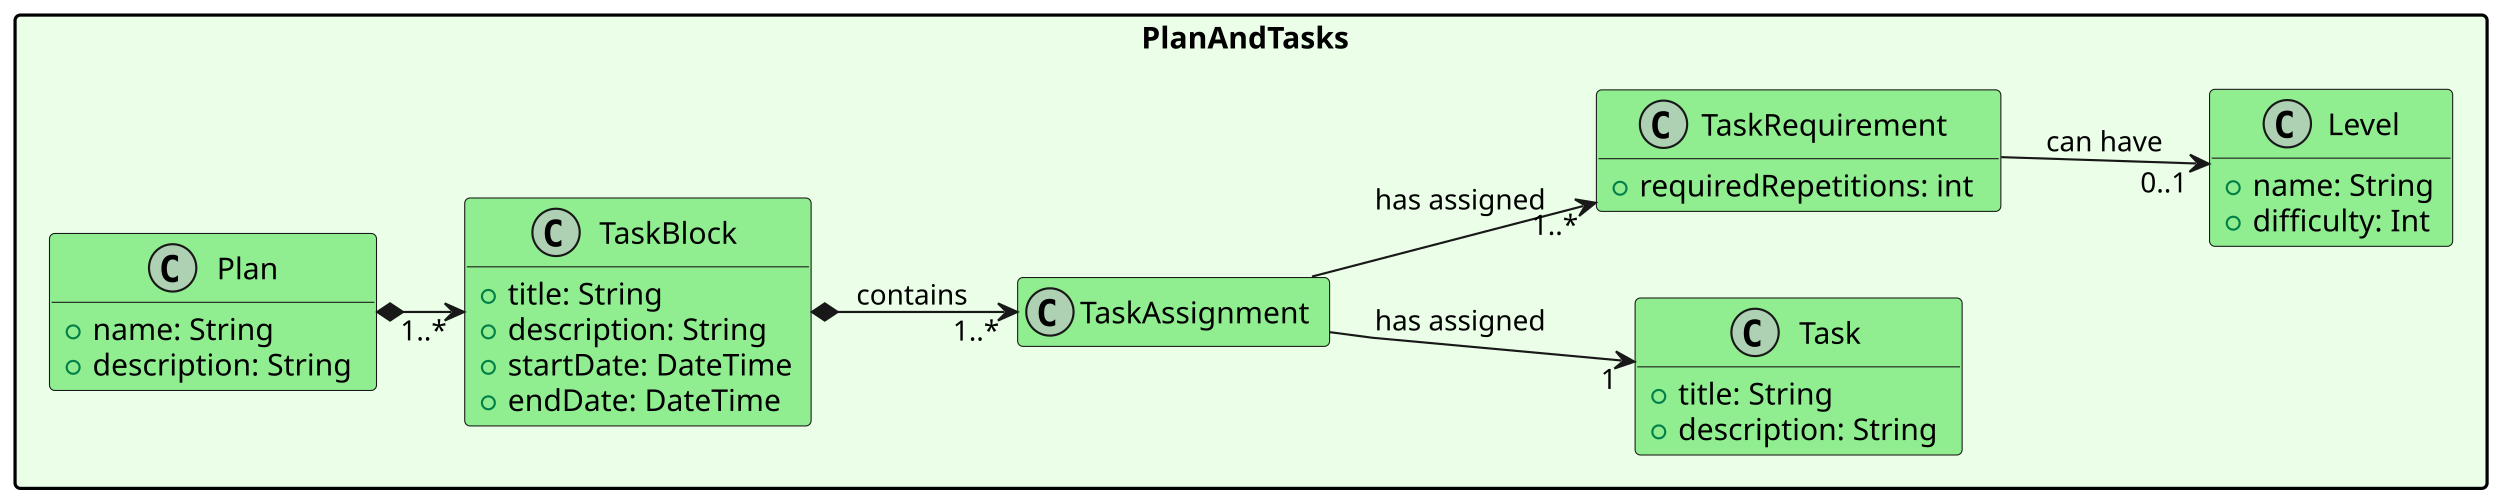
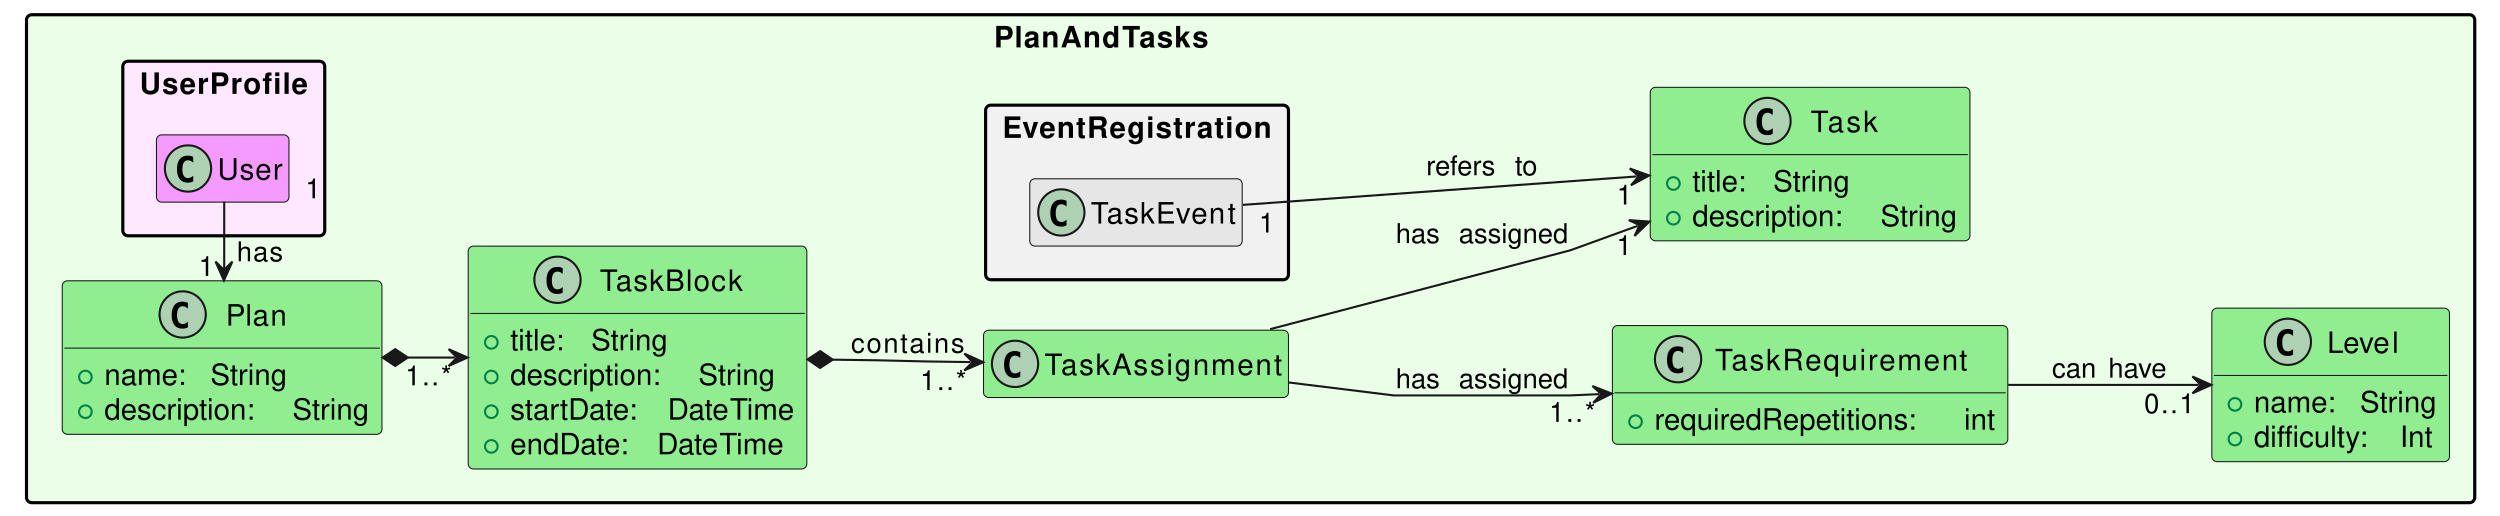
- <svg xmlns="http://www.w3.org/2000/svg" contentStyleType="text/css" height="233px" preserveAspectRatio="none" style="width:1162px;height:233px;background:#FFFFFF;" version="1.1" viewBox="0 0 1162 233" width="1162px" zoomAndPan="magnify">
-   <defs />
-   <g>
-     <g id="cluster_PlanAndTasks">
-       <rect fill="#EBFFE8" height="220" rx="2.5" ry="2.5" style="stroke:#000000;stroke-width:1.5;" width="1149" x="7" y="7" />
-       <text fill="#000000" font-family="sans-serif" font-size="14" font-weight="bold" lengthAdjust="spacing" textLength="102" x="530.5" y="22.535">PlanAndTasks</text>
-     </g>
-     <g id="elem_Plan">
-       <rect codeLine="14" fill="#90EE90" height="72.977" id="Plan" rx="2.5" ry="2.5" style="stroke:#181818;stroke-width:0.5;" width="152" x="23" y="108.51" />
-       <ellipse cx="80.25" cy="124.51" fill="#ADD1B2" rx="11" ry="11" style="stroke:#181818;stroke-width:1.0;" />
-       <path d="M82.723,130.653 Q82.142,130.952 81.503,131.101 Q80.864,131.251 80.158,131.251 Q77.651,131.251 76.332,129.599 Q75.012,127.947 75.012,124.826 Q75.012,121.697 76.332,120.045 Q77.651,118.393 80.158,118.393 Q80.864,118.393 81.511,118.542 Q82.159,118.692 82.723,118.99 L82.723,121.713 Q82.092,121.132 81.499,120.862 Q80.905,120.593 80.274,120.593 Q78.93,120.593 78.245,121.659 Q77.56,122.726 77.56,124.826 Q77.56,126.918 78.245,127.984 Q78.93,129.051 80.274,129.051 Q80.905,129.051 81.499,128.781 Q82.092,128.512 82.723,127.93 Z " fill="#000000" />
-       <text fill="#000000" font-family="sans-serif" font-size="14" lengthAdjust="spacing" textLength="29" x="100.75" y="129.801">Plan</text>
-       <line style="stroke:#181818;stroke-width:0.5;" x1="24" x2="174" y1="140.51" y2="140.51" />
-       <ellipse cx="34" cy="154.254" fill="none" rx="3" ry="3" style="stroke:#038048;stroke-width:1.0;" />
-       <text fill="#000000" font-family="sans-serif" font-size="14" lengthAdjust="spacing" textLength="87" x="43" y="158.045">name: String</text>
-       <ellipse cx="34" cy="170.742" fill="none" rx="3" ry="3" style="stroke:#038048;stroke-width:1.0;" />
-       <text fill="#000000" font-family="sans-serif" font-size="14" lengthAdjust="spacing" textLength="126" x="43" y="174.533">description: String</text>
-     </g>
-     <g id="elem_Task">
-       <rect codeLine="19" fill="#90EE90" height="72.977" id="Task" rx="2.5" ry="2.5" style="stroke:#181818;stroke-width:0.5;" width="152" x="760" y="138.51" />
-       <ellipse cx="815.75" cy="154.51" fill="#ADD1B2" rx="11" ry="11" style="stroke:#181818;stroke-width:1.0;" />
-       <path d="M818.223,160.653 Q817.642,160.952 817.003,161.101 Q816.364,161.251 815.658,161.251 Q813.151,161.251 811.832,159.599 Q810.512,157.947 810.512,154.826 Q810.512,151.696 811.832,150.045 Q813.151,148.393 815.658,148.393 Q816.364,148.393 817.011,148.542 Q817.659,148.692 818.223,148.99 L818.223,151.713 Q817.592,151.132 816.999,150.862 Q816.405,150.593 815.774,150.593 Q814.43,150.593 813.745,151.659 Q813.06,152.726 813.06,154.826 Q813.06,156.918 813.745,157.984 Q814.43,159.051 815.774,159.051 Q816.405,159.051 816.999,158.781 Q817.592,158.512 818.223,157.93 Z " fill="#000000" />
-       <text fill="#000000" font-family="sans-serif" font-size="14" lengthAdjust="spacing" textLength="32" x="836.25" y="159.801">Task</text>
-       <line style="stroke:#181818;stroke-width:0.5;" x1="761" x2="911" y1="170.51" y2="170.51" />
-       <ellipse cx="771" cy="184.254" fill="none" rx="3" ry="3" style="stroke:#038048;stroke-width:1.0;" />
-       <text fill="#000000" font-family="sans-serif" font-size="14" lengthAdjust="spacing" textLength="75" x="780" y="188.045">title: String</text>
-       <ellipse cx="771" cy="200.742" fill="none" rx="3" ry="3" style="stroke:#038048;stroke-width:1.0;" />
-       <text fill="#000000" font-family="sans-serif" font-size="14" lengthAdjust="spacing" textLength="126" x="780" y="204.533">description: String</text>
-     </g>
-     <g id="elem_Level">
-       <rect codeLine="24" fill="#90EE90" height="72.977" id="Level" rx="2.5" ry="2.5" style="stroke:#181818;stroke-width:0.5;" width="113" x="1027" y="41.51" />
-       <ellipse cx="1063.15" cy="57.51" fill="#ADD1B2" rx="11" ry="11" style="stroke:#181818;stroke-width:1.0;" />
-       <path d="M1065.623,63.653 Q1065.042,63.952 1064.403,64.101 Q1063.764,64.251 1063.058,64.251 Q1060.551,64.251 1059.232,62.599 Q1057.912,60.947 1057.912,57.826 Q1057.912,54.697 1059.232,53.045 Q1060.551,51.393 1063.058,51.393 Q1063.764,51.393 1064.411,51.542 Q1065.059,51.692 1065.623,51.99 L1065.623,54.713 Q1064.992,54.132 1064.399,53.862 Q1063.805,53.593 1063.174,53.593 Q1061.83,53.593 1061.145,54.659 Q1060.46,55.726 1060.46,57.826 Q1060.46,59.918 1061.145,60.984 Q1061.83,62.051 1063.174,62.051 Q1063.805,62.051 1064.399,61.781 Q1064.992,61.511 1065.623,60.93 Z " fill="#000000" />
-       <text fill="#000000" font-family="sans-serif" font-size="14" lengthAdjust="spacing" textLength="34" x="1081.85" y="62.801">Level</text>
-       <line style="stroke:#181818;stroke-width:0.5;" x1="1028" x2="1139" y1="73.51" y2="73.51" />
-       <ellipse cx="1038" cy="87.254" fill="none" rx="3" ry="3" style="stroke:#038048;stroke-width:1.0;" />
-       <text fill="#000000" font-family="sans-serif" font-size="14" lengthAdjust="spacing" textLength="87" x="1047" y="91.045">name: String</text>
-       <ellipse cx="1038" cy="103.742" fill="none" rx="3" ry="3" style="stroke:#038048;stroke-width:1.0;" />
-       <text fill="#000000" font-family="sans-serif" font-size="14" lengthAdjust="spacing" textLength="85" x="1047" y="107.533">difficulty: Int</text>
-     </g>
-     <g id="elem_TaskRequirement">
-       <rect codeLine="28" fill="#90EE90" height="56.488" id="TaskRequirement" rx="2.5" ry="2.5" style="stroke:#181818;stroke-width:0.5;" width="188" x="742" y="41.76" />
-       <ellipse cx="773.2" cy="57.76" fill="#ADD1B2" rx="11" ry="11" style="stroke:#181818;stroke-width:1.0;" />
-       <path d="M775.673,63.903 Q775.092,64.202 774.453,64.351 Q773.814,64.501 773.108,64.501 Q770.601,64.501 769.282,62.849 Q767.962,61.197 767.962,58.076 Q767.962,54.947 769.282,53.295 Q770.601,51.643 773.108,51.643 Q773.814,51.643 774.461,51.792 Q775.109,51.942 775.673,52.24 L775.673,54.963 Q775.042,54.382 774.449,54.112 Q773.855,53.843 773.224,53.843 Q771.88,53.843 771.195,54.909 Q770.51,55.976 770.51,58.076 Q770.51,60.168 771.195,61.234 Q771.88,62.301 773.224,62.301 Q773.855,62.301 774.449,62.031 Q775.042,61.761 775.673,61.18 Z " fill="#000000" />
-       <text fill="#000000" font-family="sans-serif" font-size="14" lengthAdjust="spacing" textLength="120" x="790.8" y="63.051">TaskRequirement</text>
-       <line style="stroke:#181818;stroke-width:0.5;" x1="743" x2="929" y1="73.76" y2="73.76" />
-       <ellipse cx="753" cy="87.504" fill="none" rx="3" ry="3" style="stroke:#038048;stroke-width:1.0;" />
-       <text fill="#000000" font-family="sans-serif" font-size="14" lengthAdjust="spacing" textLength="162" x="762" y="91.295">requiredRepetitions: int</text>
-     </g>
-     <g id="elem_TaskAssignment">
-       <rect codeLine="32" fill="#90EE90" height="32" id="TaskAssignment" rx="2.5" ry="2.5" style="stroke:#181818;stroke-width:0.5;" width="145" x="473" y="129" />
-       <ellipse cx="488" cy="145" fill="#ADD1B2" rx="11" ry="11" style="stroke:#181818;stroke-width:1.0;" />
-       <path d="M490.473,151.143 Q489.892,151.442 489.253,151.591 Q488.614,151.741 487.908,151.741 Q485.401,151.741 484.082,150.089 Q482.762,148.437 482.762,145.316 Q482.762,142.186 484.082,140.535 Q485.401,138.883 487.908,138.883 Q488.614,138.883 489.261,139.032 Q489.909,139.182 490.473,139.481 L490.473,142.203 Q489.842,141.622 489.249,141.352 Q488.655,141.083 488.024,141.083 Q486.68,141.083 485.995,142.149 Q485.31,143.216 485.31,145.316 Q485.31,147.408 485.995,148.474 Q486.68,149.541 488.024,149.541 Q488.655,149.541 489.249,149.271 Q489.842,149.001 490.473,148.42 Z " fill="#000000" />
-       <text fill="#000000" font-family="sans-serif" font-size="14" lengthAdjust="spacing" textLength="113" x="502" y="150.291">TaskAssignment</text>
-     </g>
-     <g id="elem_TaskBlock">
-       <rect codeLine="35" fill="#90EE90" height="105.953" id="TaskBlock" rx="2.5" ry="2.5" style="stroke:#181818;stroke-width:0.5;" width="161" x="216" y="92.02" />
-       <ellipse cx="258.45" cy="108.02" fill="#ADD1B2" rx="11" ry="11" style="stroke:#181818;stroke-width:1.0;" />
-       <path d="M260.923,114.163 Q260.342,114.462 259.703,114.611 Q259.064,114.761 258.358,114.761 Q255.851,114.761 254.531,113.109 Q253.212,111.457 253.212,108.336 Q253.212,105.207 254.531,103.555 Q255.851,101.903 258.358,101.903 Q259.064,101.903 259.711,102.052 Q260.359,102.202 260.923,102.501 L260.923,105.223 Q260.292,104.642 259.699,104.372 Q259.105,104.103 258.474,104.103 Q257.13,104.103 256.445,105.169 Q255.76,106.236 255.76,108.336 Q255.76,110.428 256.445,111.494 Q257.13,112.561 258.474,112.561 Q259.105,112.561 259.699,112.291 Q260.292,112.022 260.923,111.44 Z " fill="#000000" />
-       <text fill="#000000" font-family="sans-serif" font-size="14" lengthAdjust="spacing" textLength="68" x="278.55" y="113.311">TaskBlock</text>
-       <line style="stroke:#181818;stroke-width:0.5;" x1="217" x2="376" y1="124.02" y2="124.02" />
-       <ellipse cx="227" cy="137.764" fill="none" rx="3" ry="3" style="stroke:#038048;stroke-width:1.0;" />
-       <text fill="#000000" font-family="sans-serif" font-size="14" lengthAdjust="spacing" textLength="75" x="236" y="141.555">title: String</text>
-       <ellipse cx="227" cy="154.252" fill="none" rx="3" ry="3" style="stroke:#038048;stroke-width:1.0;" />
-       <text fill="#000000" font-family="sans-serif" font-size="14" lengthAdjust="spacing" textLength="126" x="236" y="158.043">description: String</text>
-       <ellipse cx="227" cy="170.741" fill="none" rx="3" ry="3" style="stroke:#038048;stroke-width:1.0;" />
-       <text fill="#000000" font-family="sans-serif" font-size="14" lengthAdjust="spacing" textLength="135" x="236" y="174.532">startDate: DateTime</text>
-       <ellipse cx="227" cy="187.229" fill="none" rx="3" ry="3" style="stroke:#038048;stroke-width:1.0;" />
-       <text fill="#000000" font-family="sans-serif" font-size="14" lengthAdjust="spacing" textLength="130" x="236" y="191.02">endDate: DateTime</text>
-     </g>
-     <g id="link_TaskAssignment_Task">
-       <path codeLine="42" d="M618.15,154.4 C629.72,155.91 638,157 638,157 C638,157 698.095,162.494 753.705,167.574 " fill="none" id="TaskAssignment-to-Task" style="stroke:#181818;stroke-width:1.0;" />
-       <polygon fill="#181818" points="759.68,168.12,751.081,163.318,754.701,167.665,750.353,171.285,759.68,168.12" style="stroke:#181818;stroke-width:1.0;" />
-       <text fill="#000000" font-family="sans-serif" font-size="13" lengthAdjust="spacing" textLength="82" x="639" y="153.568">has assigned</text>
-       <text fill="#000000" font-family="sans-serif" font-size="13" lengthAdjust="spacing" textLength="8" x="744.024" y="180.762">1</text>
-     </g>
-     <g id="link_TaskAssignment_TaskRequirement">
-       <path codeLine="43" d="M609.81,128.54 C648.46,118.49 692.763,106.981 735.893,95.761 " fill="none" id="TaskAssignment-to-TaskRequirement" style="stroke:#181818;stroke-width:1.0;" />
-       <polygon fill="#181818" points="741.7,94.25,731.983,92.645,736.861,95.509,733.997,100.387,741.7,94.25" style="stroke:#181818;stroke-width:1.0;" />
-       <text fill="#000000" font-family="sans-serif" font-size="13" lengthAdjust="spacing" textLength="82" x="639" y="97.348">has assigned</text>
-       <text fill="#000000" font-family="sans-serif" font-size="13" lengthAdjust="spacing" textLength="22" x="711.967" y="109.161">1..*</text>
-     </g>
-     <g id="link_TaskRequirement_Level">
-       <path codeLine="44" d="M930.16,73.04 C962.72,74.1 992.223,75.055 1020.763,75.985 " fill="none" id="TaskRequirement-to-Level" style="stroke:#181818;stroke-width:1.0;" />
-       <polygon fill="#181818" points="1026.76,76.18,1017.895,71.889,1021.763,76.017,1017.635,79.885,1026.76,76.18" style="stroke:#181818;stroke-width:1.0;" />
-       <text fill="#000000" font-family="sans-serif" font-size="13" lengthAdjust="spacing" textLength="55" x="951" y="70.328">can have</text>
-       <text fill="#000000" font-family="sans-serif" font-size="13" lengthAdjust="spacing" textLength="24" x="994.812" y="89.423">0..1</text>
-     </g>
-     <g id="link_Plan_TaskBlock">
-       <path codeLine="46" d="M187.31,145 C200.54,145 196.35,145 209.69,145 " fill="none" id="Plan-TaskBlock" style="stroke:#181818;stroke-width:1.0;" />
-       <polygon fill="#181818" points="175.31,145,181.31,149,187.31,145,181.31,141,175.31,145" style="stroke:#181818;stroke-width:1.0;" />
-       <polygon fill="#181818" points="215.69,145,206.69,141,210.69,145,206.69,149,215.69,145" style="stroke:#181818;stroke-width:1.0;" />
-       <text fill="#000000" font-family="sans-serif" font-size="13" lengthAdjust="spacing" textLength="22" x="186.087" y="158.203">1..*</text>
-     </g>
-     <g id="link_TaskBlock_TaskAssignment">
-       <path codeLine="47" d="M389.35,145 C420.08,145 436.94,145 466.85,145 " fill="none" id="TaskBlock-TaskAssignment" style="stroke:#181818;stroke-width:1.0;" />
-       <polygon fill="#181818" points="377.35,145,383.35,149,389.35,145,383.35,141,377.35,145" style="stroke:#181818;stroke-width:1.0;" />
-       <polygon fill="#181818" points="472.85,145,463.85,141,467.85,145,463.85,149,472.85,145" style="stroke:#181818;stroke-width:1.0;" />
-       <text fill="#000000" font-family="sans-serif" font-size="13" lengthAdjust="spacing" textLength="54" x="398" y="141.568">contains</text>
-       <text fill="#000000" font-family="sans-serif" font-size="13" lengthAdjust="spacing" textLength="22" x="442.877" y="158.298">1..*</text>
-     </g>
+ <svg xmlns="http://www.w3.org/2000/svg" id="Layer_1" data-name="Layer 1" viewBox="0 0 1188.61 245">
+   <defs>
+     <style>
+       .cls-1 {
+         fill: #90ee90;
+       }
+ 
+       .cls-1, .cls-2, .cls-3, .cls-4, .cls-5, .cls-6, .cls-7 {
+         stroke: #181818;
+       }
+ 
+       .cls-1, .cls-2, .cls-3, .cls-7 {
+         stroke-width: .5px;
+       }
+ 
+       .cls-2 {
+         fill: #f59bff;
+       }
+ 
+       .cls-8 {
+         font-family: Helvetica-Bold, Helvetica;
+         font-weight: 700;
+       }
+ 
+       .cls-8, .cls-9, .cls-10 {
+         isolation: isolate;
+       }
+ 
+       .cls-8, .cls-10 {
+         font-size: 14px;
+       }
+ 
+       .cls-11 {
+         stroke: #038048;
+       }
+ 
+       .cls-11, .cls-3, .cls-4 {
+         fill: none;
+       }
+ 
+       .cls-12 {
+         letter-spacing: 1.29em;
+       }
+ 
+       .cls-13 {
+         letter-spacing: 1em;
+       }
+ 
+       .cls-14 {
+         letter-spacing: .41em;
+       }
+ 
+       .cls-15 {
+         letter-spacing: .41em;
+       }
+ 
+       .cls-16 {
+         letter-spacing: .81em;
+       }
+ 
+       .cls-17 {
+         letter-spacing: .63em;
+       }
+ 
+       .cls-18 {
+         letter-spacing: .65em;
+       }
+ 
+       .cls-19 {
+         letter-spacing: .73em;
+       }
+ 
+       .cls-20 {
+         letter-spacing: .54em;
+       }
+ 
+       .cls-21 {
+         letter-spacing: .17em;
+       }
+ 
+       .cls-22 {
+         fill: #f1f1f1;
+       }
+ 
+       .cls-22, .cls-23, .cls-24 {
+         stroke: #000;
+         stroke-width: 1.5px;
+       }
+ 
+       .cls-23 {
+         fill: #ebffe8;
+       }
+ 
+       .cls-5 {
+         fill: #add1b2;
+       }
+ 
+       .cls-9 {
+         font-size: 13px;
+       }
+ 
+       .cls-9, .cls-10 {
+         font-family: Helvetica, Helvetica;
+       }
+ 
+       .cls-25 {
+         letter-spacing: -.07em;
+       }
+ 
+       .cls-26 {
+         letter-spacing: -.07em;
+       }
+ 
+       .cls-27 {
+         letter-spacing: -.02em;
+       }
+ 
+       .cls-6 {
+         fill: #181818;
+       }
+ 
+       .cls-28 {
+         letter-spacing: -.05em;
+       }
+ 
+       .cls-29 {
+         letter-spacing: -.05em;
+       }
+ 
+       .cls-30 {
+         letter-spacing: -.03em;
+       }
+ 
+       .cls-24 {
+         fill: #fde8ff;
+       }
+ 
+       .cls-31 {
+         letter-spacing: -.04em;
+       }
+ 
+       .cls-32 {
+         letter-spacing: -.03em;
+       }
+ 
+       .cls-33 {
+         letter-spacing: .06em;
+       }
+ 
+       .cls-34 {
+         letter-spacing: .06em;
+       }
+ 
+       .cls-35 {
+         letter-spacing: .08em;
+       }
+ 
+       .cls-36 {
+         letter-spacing: .06em;
+       }
+ 
+       .cls-37 {
+         letter-spacing: .06em;
+       }
+ 
+       .cls-38 {
+         letter-spacing: .06em;
+       }
+ 
+       .cls-39 {
+         letter-spacing: .02em;
+       }
+ 
+       .cls-40 {
+         letter-spacing: .04em;
+       }
+ 
+       .cls-41 {
+         letter-spacing: .04em;
+       }
+ 
+       .cls-42 {
+         letter-spacing: .04em;
+       }
+ 
+       .cls-43 {
+         letter-spacing: .03em;
+       }
+ 
+       .cls-44 {
+         letter-spacing: .04em;
+       }
+ 
+       .cls-45 {
+         letter-spacing: .04em;
+       }
+ 
+       .cls-46 {
+         letter-spacing: .04em;
+       }
+ 
+       .cls-7 {
+         fill: #e6e6e6;
+       }
+ 
+       .cls-47 {
+         letter-spacing: 0em;
+       }
+     </style>
+   </defs>
+   <g id="cluster_PlanAndTasks" data-name="cluster PlanAndTasks">
+     <rect class="cls-23" x="12.6" y="7" width="1164" height="232" rx="2.5" ry="2.5" />
+     <text class="cls-8" transform="translate(472.6 22.54)">
+       <tspan class="cls-40" x="0" y="0">PlanAnd</tspan>
+       <tspan class="cls-32" x="60.95" y="0">T</tspan>
+       <tspan class="cls-40" x="69.07" y="0">ask</tspan>
+       <tspan x="94.21" y="0">s</tspan>
+     </text>
+   </g>
+   <g id="cluster_UserProfile" data-name="cluster UserProfile">
+     <rect class="cls-24" x="58.39" y="29.11" width="96" height="83" rx="2.5" ry="2.5" />
+     <text class="cls-8" transform="translate(66.39 44.64)">
+       <tspan class="cls-45" x="0" y="0">UserProfil</tspan>
+       <tspan x="72.21" y="0">e</tspan>
+     </text>
+   </g>
+   <g id="cluster_EventRegistration" data-name="cluster EventRegistration">
+     <rect class="cls-22" x="468.6" y="50" width="144" height="83" rx="2.5" ry="2.5" />
+     <text class="cls-8" transform="translate(476.6 65.54)">
+       <tspan class="cls-46" x="0" y="0">EventRegistratio</tspan>
+       <tspan x="119.45" y="0">n</tspan>
+     </text>
+   </g>
+   <g id="elem_Plan" data-name="elem Plan">
+     <rect id="Plan" class="cls-1" x="29.6" y="133.51" width="152" height="72.98" rx="2.5" ry="2.5" />
+     <circle class="cls-5" cx="86.85" cy="149.51" r="11" />
+     <path d="M89.33,155.65c-.39.2-.79.35-1.22.45-.43.1-.87.15-1.34.15-1.67,0-2.95-.55-3.83-1.65-.88-1.1-1.32-2.69-1.32-4.77s.44-3.68,1.32-4.78c.88-1.1,2.16-1.65,3.83-1.65.47,0,.92.05,1.35.15.43.1.84.25,1.21.45v2.72c-.42-.39-.83-.67-1.22-.85-.4-.18-.8-.27-1.22-.27-.9,0-1.57.36-2.03,1.07-.46.71-.68,1.77-.68,3.17s.23,2.45.68,3.16c.46.71,1.13,1.07,2.03,1.07.42,0,.83-.09,1.22-.27.4-.18.8-.46,1.22-.85v2.72Z" />
+     <text class="cls-10" transform="translate(107.35 154.8)">
+       <tspan class="cls-39" x="0" y="0">Pla</tspan>
+       <tspan x="21.21" y="0">n</tspan>
+     </text>
+     <line class="cls-3" x1="30.6" y1="165.51" x2="180.6" y2="165.51" />
+     <circle class="cls-11" cx="40.6" cy="179.25" r="3" />
+     <text class="cls-10" transform="translate(49.6 183.04)">
+       <tspan x="0" y="0">name:</tspan>
+       <tspan class="cls-20" x="38.91" y="0"> </tspan>
+       <tspan x="50.43" y="0">String</tspan>
+     </text>
+     <circle class="cls-11" cx="40.6" cy="195.74" r="3" />
+     <text class="cls-10" transform="translate(49.6 199.53)">
+       <tspan x="0" y="0">description:</tspan>
+       <tspan class="cls-13" x="71.59" y="0"> </tspan>
+       <tspan x="89.43" y="0">String</tspan>
+     </text>
+   </g>
+   <g id="elem_Task" data-name="elem Task">
+     <rect id="Task" class="cls-1" x="784.6" y="41.51" width="152" height="72.98" rx="2.5" ry="2.5" />
+     <circle class="cls-5" cx="840.35" cy="57.51" r="11" />
+     <path d="M842.83,63.65c-.39.2-.79.35-1.22.45s-.87.15-1.34.15c-1.67,0-2.95-.55-3.83-1.65-.88-1.1-1.32-2.69-1.32-4.77s.44-3.68,1.32-4.78c.88-1.1,2.16-1.65,3.83-1.65.47,0,.92.05,1.35.15s.84.25,1.21.45v2.72c-.42-.39-.83-.67-1.22-.85-.4-.18-.8-.27-1.22-.27-.9,0-1.57.36-2.03,1.07-.46.71-.68,1.77-.68,3.17s.23,2.45.68,3.16c.46.71,1.13,1.07,2.03,1.07.42,0,.83-.09,1.22-.27.4-.18.8-.46,1.22-.85v2.72Z" />
+     <text class="cls-10" transform="translate(860.85 62.8)">
+       <tspan class="cls-30" x="0" y="0">T</tspan>
+       <tspan class="cls-35" x="8.07" y="0">as</tspan>
+       <tspan x="25" y="0">k</tspan>
+     </text>
+     <line class="cls-3" x1="785.6" y1="73.51" x2="935.6" y2="73.51" />
+     <circle class="cls-11" cx="795.6" cy="87.25" r="3" />
+     <text class="cls-10" transform="translate(804.6 91.04)">
+       <tspan x="0" y="0">title:</tspan>
+       <tspan class="cls-17" x="25.68" y="0"> </tspan>
+       <tspan x="38.43" y="0">String</tspan>
+     </text>
+     <circle class="cls-11" cx="795.6" cy="103.74" r="3" />
+     <text class="cls-10" transform="translate(804.6 107.53)">
+       <tspan x="0" y="0">description:</tspan>
+       <tspan class="cls-13" x="71.59" y="0"> </tspan>
+       <tspan x="89.43" y="0">String</tspan>
+     </text>
+   </g>
+   <g id="elem_Level" data-name="elem Level">
+     <rect id="Level" class="cls-1" x="1051.6" y="146.51" width="113" height="72.98" rx="2.5" ry="2.5" />
+     <circle class="cls-5" cx="1087.75" cy="162.51" r="11" />
+     <path d="M1090.23,168.65c-.39.2-.79.35-1.22.45-.43.1-.87.15-1.34.15-1.67,0-2.95-.55-3.83-1.65-.88-1.1-1.32-2.69-1.32-4.77s.44-3.68,1.32-4.78c.88-1.1,2.16-1.65,3.83-1.65.47,0,.92.05,1.35.15s.84.25,1.21.45v2.72c-.42-.39-.83-.67-1.22-.85-.4-.18-.8-.27-1.22-.27-.9,0-1.57.36-2.03,1.07-.46.71-.68,1.77-.68,3.17s.23,2.45.68,3.16c.46.71,1.13,1.07,2.03,1.07.42,0,.83-.09,1.22-.27.4-.18.8-.46,1.22-.85v2.72Z" />
+     <text class="cls-10" transform="translate(1106.45 167.8)">
+       <tspan class="cls-47" x="0" y="0">Leve</tspan>
+       <tspan x="30.89" y="0">l</tspan>
+     </text>
+     <line class="cls-3" x1="1052.6" y1="178.51" x2="1163.6" y2="178.51" />
+     <circle class="cls-11" cx="1062.6" cy="192.25" r="3" />
+     <text class="cls-10" transform="translate(1071.6 196.04)">
+       <tspan x="0" y="0">name:</tspan>
+       <tspan class="cls-20" x="38.91" y="0"> </tspan>
+       <tspan x="50.43" y="0">String</tspan>
+     </text>
+     <circle class="cls-11" cx="1062.6" cy="208.74" r="3" />
+     <text class="cls-10" transform="translate(1071.6 212.53)">
+       <tspan x="0" y="0">di</tspan>
+       <tspan class="cls-27" x="10.9" y="0">f</tspan>
+       <tspan x="14.54" y="0">ficulty:</tspan>
+       <tspan class="cls-16" x="54.22" y="0"> </tspan>
+       <tspan x="69.43" y="0">Int</tspan>
+     </text>
+   </g>
+   <g id="elem_TaskRequirement" data-name="elem TaskRequirement">
+     <rect id="TaskRequirement" class="cls-1" x="766.6" y="154.76" width="188" height="56.49" rx="2.5" ry="2.5" />
+     <circle class="cls-5" cx="797.8" cy="170.76" r="11" transform="translate(501.45 930.91) rotate(-80.78)" />
+     <path d="M800.28,176.9c-.39.2-.79.35-1.22.45-.43.1-.87.15-1.34.15-1.67,0-2.95-.55-3.83-1.65-.88-1.1-1.32-2.69-1.32-4.77s.44-3.68,1.32-4.78c.88-1.1,2.16-1.65,3.83-1.65.47,0,.92.05,1.35.15.43.1.84.25,1.21.45v2.72c-.42-.39-.83-.67-1.22-.85-.4-.18-.8-.27-1.22-.27-.9,0-1.57.36-2.03,1.07-.46.71-.68,1.77-.68,3.17s.23,2.45.68,3.16c.46.71,1.13,1.07,2.03,1.07.42,0,.83-.09,1.22-.27.4-.18.8-.46,1.22-.85v2.72Z" />
+     <text class="cls-10" transform="translate(815.4 176.05)">
+       <tspan class="cls-29" x="0" y="0">T</tspan>
+       <tspan class="cls-36" x="7.79" y="0">askRequiremen</tspan>
+       <tspan x="116.11" y="0">t</tspan>
+     </text>
+     <line class="cls-3" x1="767.6" y1="186.76" x2="953.6" y2="186.76" />
+     <circle class="cls-11" cx="777.6" cy="200.5" r="3" />
+     <text class="cls-10" transform="translate(786.6 204.29)">
+       <tspan x="0" y="0">requiredRepetitions:</tspan>
+       <tspan class="cls-12" x="125.3" y="0"> </tspan>
+       <tspan x="147.21" y="0">int</tspan>
+     </text>
+   </g>
+   <g id="elem_TaskAssignment" data-name="elem TaskAssignment">
+     <rect id="TaskAssignment" class="cls-1" x="467.6" y="157" width="145" height="32" rx="2.5" ry="2.5" />
+     <circle class="cls-5" cx="482.6" cy="173" r="11" />
+     <path d="M485.08,179.14c-.39.2-.79.35-1.22.45-.43.1-.87.15-1.34.15-1.67,0-2.95-.55-3.83-1.65-.88-1.1-1.32-2.69-1.32-4.77s.44-3.68,1.32-4.78c.88-1.1,2.16-1.65,3.83-1.65.47,0,.92.05,1.35.15s.84.25,1.21.45v2.72c-.42-.39-.83-.67-1.22-.85-.4-.18-.8-.27-1.22-.27-.9,0-1.57.36-2.03,1.07-.46.71-.68,1.77-.68,3.17s.23,2.45.68,3.16c.46.71,1.13,1.07,2.03,1.07.42,0,.83-.09,1.22-.27.4-.18.8-.46,1.22-.85v2.72Z" />
+     <text class="cls-10" transform="translate(496.6 178.29)">
+       <tspan class="cls-28" x="0" y="0">T</tspan>
+       <tspan class="cls-33" x="7.85" y="0">askAssignmen</tspan>
+       <tspan x="109.11" y="0">t</tspan>
+     </text>
+   </g>
+   <g id="elem_TaskBlock" data-name="elem TaskBlock">
+     <rect id="TaskBlock" class="cls-1" x="222.6" y="117.02" width="161" height="105.95" rx="2.5" ry="2.5" />
+     <circle class="cls-5" cx="265.05" cy="133.02" r="11" />
+     <path d="M267.53,139.16c-.39.2-.79.35-1.22.45-.43.1-.87.15-1.34.15-1.67,0-2.95-.55-3.83-1.65-.88-1.1-1.32-2.69-1.32-4.77s.44-3.68,1.32-4.78c.88-1.1,2.16-1.65,3.83-1.65.47,0,.92.05,1.35.15.43.1.84.25,1.21.45v2.72c-.42-.39-.83-.67-1.22-.85-.4-.18-.8-.27-1.22-.27-.9,0-1.57.36-2.03,1.07-.46.71-.68,1.77-.68,3.17s.23,2.45.68,3.16c.46.71,1.13,1.07,2.03,1.07.42,0,.83-.09,1.22-.27.4-.18.8-.46,1.22-.85v2.72Z" />
+     <text class="cls-10" transform="translate(285.15 138.31)">
+       <tspan class="cls-26" x="0" y="0">T</tspan>
+       <tspan class="cls-42" x="7.62" y="0">askBloc</tspan>
+       <tspan x="61" y="0">k</tspan>
+     </text>
+     <line class="cls-3" x1="223.6" y1="149.02" x2="382.6" y2="149.02" />
+     <circle class="cls-11" cx="233.6" cy="162.76" r="3" />
+     <text class="cls-10" transform="translate(242.6 166.55)">
+       <tspan x="0" y="0">title:</tspan>
+       <tspan class="cls-17" x="25.68" y="0"> </tspan>
+       <tspan x="38.43" y="0">String</tspan>
+     </text>
+     <circle class="cls-11" cx="233.6" cy="179.25" r="3" />
+     <text class="cls-10" transform="translate(242.6 183.04)">
+       <tspan x="0" y="0">description:</tspan>
+       <tspan class="cls-13" x="71.59" y="0"> </tspan>
+       <tspan x="89.43" y="0">String</tspan>
+     </text>
+     <circle class="cls-11" cx="233.6" cy="195.74" r="3" />
+     <text class="cls-10" transform="translate(242.6 199.53)">
+       <tspan x="0" y="0">startDate:</tspan>
+       <tspan class="cls-19" x="60.69" y="0"> </tspan>
+       <tspan x="74.83" y="0">Date</tspan>
+       <tspan class="cls-31" x="104.4" y="0">T</tspan>
+       <tspan x="112.44" y="0">ime</tspan>
+     </text>
+     <circle class="cls-11" cx="233.6" cy="212.23" r="3" />
+     <text class="cls-10" transform="translate(242.6 216.02)">
+       <tspan x="0" y="0">endDate:</tspan>
+       <tspan class="cls-18" x="56.82" y="0"> </tspan>
+       <tspan x="69.83" y="0">Date</tspan>
+       <tspan class="cls-31" x="99.4" y="0">T</tspan>
+       <tspan x="107.44" y="0">ime</tspan>
+     </text>
+   </g>
+   <g id="elem_User" data-name="elem User">
+     <rect id="User" class="cls-2" x="74.39" y="64.11" width="63" height="32" rx="2.5" ry="2.5" />
+     <circle class="cls-5" cx="89.39" cy="80.11" r="11" />
+     <path d="M91.86,86.25c-.39.2-.79.35-1.22.45-.43.1-.87.15-1.34.15-1.67,0-2.95-.55-3.83-1.65-.88-1.1-1.32-2.69-1.32-4.77s.44-3.68,1.32-4.78c.88-1.1,2.16-1.65,3.83-1.65.47,0,.92.05,1.35.15.43.1.84.25,1.21.45v2.72c-.42-.39-.83-.67-1.22-.85-.4-.18-.8-.27-1.22-.27-.9,0-1.57.36-2.03,1.07-.46.71-.68,1.77-.68,3.17s.23,2.45.68,3.16c.46.71,1.13,1.07,2.03,1.07.42,0,.83-.09,1.22-.27.4-.18.8-.46,1.22-.85v2.72Z" />
+     <text class="cls-10" transform="translate(103.39 85.4)">
+       <tspan class="cls-43" x="0" y="0">Use</tspan>
+       <tspan x="26.34" y="0">r</tspan>
+     </text>
+   </g>
+   <g id="elem_TaskEvent" data-name="elem TaskEvent">
+     <rect id="TaskEvent" class="cls-7" x="489.6" y="85" width="101" height="32" rx="2.5" ry="2.5" />
+     <circle class="cls-5" cx="504.6" cy="101" r="11" />
+     <path d="M507.08,107.14c-.39.2-.79.35-1.22.45-.43.1-.87.15-1.34.15-1.67,0-2.95-.55-3.83-1.65-.88-1.1-1.32-2.69-1.32-4.77s.44-3.68,1.32-4.78c.88-1.1,2.16-1.65,3.83-1.65.47,0,.92.05,1.35.15.43.1.84.25,1.21.45v2.72c-.42-.39-.83-.67-1.22-.85-.4-.18-.8-.27-1.22-.27-.9,0-1.57.36-2.03,1.07-.46.71-.68,1.77-.68,3.17s.23,2.45.68,3.16c.46.71,1.13,1.07,2.03,1.07.42,0,.83-.09,1.22-.27.4-.18.8-.46,1.22-.85v2.72Z" />
+     <text class="cls-10" transform="translate(518.6 106.29)">
+       <tspan class="cls-25" x="0" y="0">T</tspan>
+       <tspan class="cls-44" x="7.55" y="0">askEven</tspan>
+       <tspan x="65.11" y="0">t</tspan>
+     </text>
+   </g>
+   <g id="link_TaskAssignment_Task" data-name="link TaskAssignment Task">
+     <path id="TaskAssignment-to-Task" class="cls-4" d="M603.87,156.5c60.44-15.88,142.73-37.5,142.73-37.5,0,0,11.26-4.08,31.99-11.6" />
+     <polygon class="cls-6" points="784.23 105.35 774.41 104.66 779.53 107.06 777.14 112.18 784.23 105.35" />
+     <text class="cls-9" transform="translate(663.6 115.57)">
+       <tspan x="0" y="0">has</tspan>
+       <tspan class="cls-15" x="20.96" y="0"> </tspan>
+       <tspan x="29.96" y="0">assigned</tspan>
+     </text>
+     <text class="cls-9" transform="translate(768.57 121.26)">
+       <tspan x="0" y="0">1</tspan>
+     </text>
+   </g>
+   <g id="link_TaskAssignment_TaskRequirement" data-name="link TaskAssignment TaskRequirement">
+     <path id="TaskAssignment-to-TaskRequirement" class="cls-4" d="M612.83,181.86c26.31,3.24,49.77,6.14,49.77,6.14h84s1.98-.08,13.69-.6" />
+     <polygon class="cls-6" points="766.28 187.13 757.11 183.53 761.29 187.35 757.47 191.53 766.28 187.13" />
+     <text class="cls-9" transform="translate(663.6 184.57)">
+       <tspan x="0" y="0">has</tspan>
+       <tspan class="cls-15" x="20.96" y="0"> </tspan>
+       <tspan x="29.96" y="0">assigned</tspan>
+     </text>
+     <text class="cls-9" transform="translate(736.55 200.56)">
+       <tspan class="cls-34" x="0" y="0">1..</tspan>
+       <tspan x="16.94" y="0">*</tspan>
+     </text>
+   </g>
+   <g id="link_TaskRequirement_Level" data-name="link TaskRequirement Level">
+     <path id="TaskRequirement-to-Level" class="cls-4" d="M954.76,183h90.6" />
+     <polygon class="cls-6" points="1051.36 183 1042.36 179 1046.36 183 1042.36 187 1051.36 183" />
+     <text class="cls-9" transform="translate(975.6 179.57)">
+       <tspan x="0" y="0">can</tspan>
+       <tspan class="cls-21" x="20.96" y="0"> </tspan>
+       <tspan x="26.81" y="0">have</tspan>
+     </text>
+     <text class="cls-9" transform="translate(1019.41 196.45)">
+       <tspan class="cls-38" x="0" y="0">0..</tspan>
+       <tspan x="16.77" y="0">1</tspan>
+     </text>
+   </g>
+   <g id="link_Plan_TaskBlock" data-name="link Plan TaskBlock">
+     <path id="Plan-TaskBlock" class="cls-4" d="M193.91,170h22.38" />
+     <polygon class="cls-6" points="181.91 170 187.91 174 193.91 170 187.91 166 181.91 170" />
+     <polygon class="cls-6" points="222.29 170 213.29 166 217.29 170 213.29 174 222.29 170" />
+     <text class="cls-9" transform="translate(192.69 183.2)">
+       <tspan class="cls-34" x="0" y="0">1..</tspan>
+       <tspan x="16.94" y="0">*</tspan>
+     </text>
+   </g>
+   <g id="link_TaskBlock_TaskAssignment" data-name="link TaskBlock TaskAssignment">
+     <path id="TaskBlock-TaskAssignment" class="cls-4" d="M395.93,171c39.32.43,27.36.74,65.52,1.15" />
+     <polygon class="cls-6" points="383.93 170.87 389.89 174.94 395.93 171 389.98 166.94 383.93 170.87" />
+     <polygon class="cls-6" points="467.45 172.22 458.5 168.12 462.45 172.17 458.41 176.12 467.45 172.22" />
+     <text class="cls-9" transform="translate(404.6 167.71)">
+       <tspan class="cls-37" x="0" y="0">contain</tspan>
+       <tspan x="47.5" y="0">s</tspan>
+     </text>
+     <text class="cls-9" transform="translate(437.48 185.44)">
+       <tspan class="cls-34" x="0" y="0">1..</tspan>
+       <tspan x="16.94" y="0">*</tspan>
+     </text>
+   </g>
+   <g id="link_User_Plan" data-name="link User Plan">
+     <path id="User-to-Plan" class="cls-4" d="M106.6,95.87v36.43" />
+     <polygon class="cls-6" points="106.47 133.36 110.47 124.36 106.47 128.36 102.47 124.36 106.47 133.36" />
+     <text class="cls-9" transform="translate(112.58 124.23)">
+       <tspan class="cls-41" x="0" y="0">ha</tspan>
+       <tspan x="15.5" y="0">s</tspan>
+     </text>
+     <text class="cls-9" transform="translate(145.22 94.25)">
+       <tspan x="0" y="0">1</tspan>
+     </text>
+     <text class="cls-9" transform="translate(94.48 131.18)">
+       <tspan x="0" y="0">1</tspan>
+     </text>
+   </g>
+   <g id="link_TaskEvent_Task" data-name="link TaskEvent Task">
+     <path id="TaskEvent-to-Task" class="cls-4" d="M590.87,97.41c51.78-3.74,127.53-9.22,187.27-13.53" />
+     <polygon class="cls-6" points="784.12 83.45 774.86 80.11 779.14 83.81 775.43 88.09 784.12 83.45" />
+     <text class="cls-9" transform="translate(678.1 83.33)">
+       <tspan x="0" y="0">refers</tspan>
+       <tspan class="cls-14" x="33.23" y="0"> </tspan>
+       <tspan x="42.16" y="0">to</tspan>
+     </text>
+     <text class="cls-9" transform="translate(598.57 110.55)">
+       <tspan x="0" y="0">1</tspan>
+     </text>
+     <text class="cls-9" transform="translate(768.7 97.23)">
+       <tspan x="0" y="0">1</tspan>
+     </text>
  </g>
</svg>
